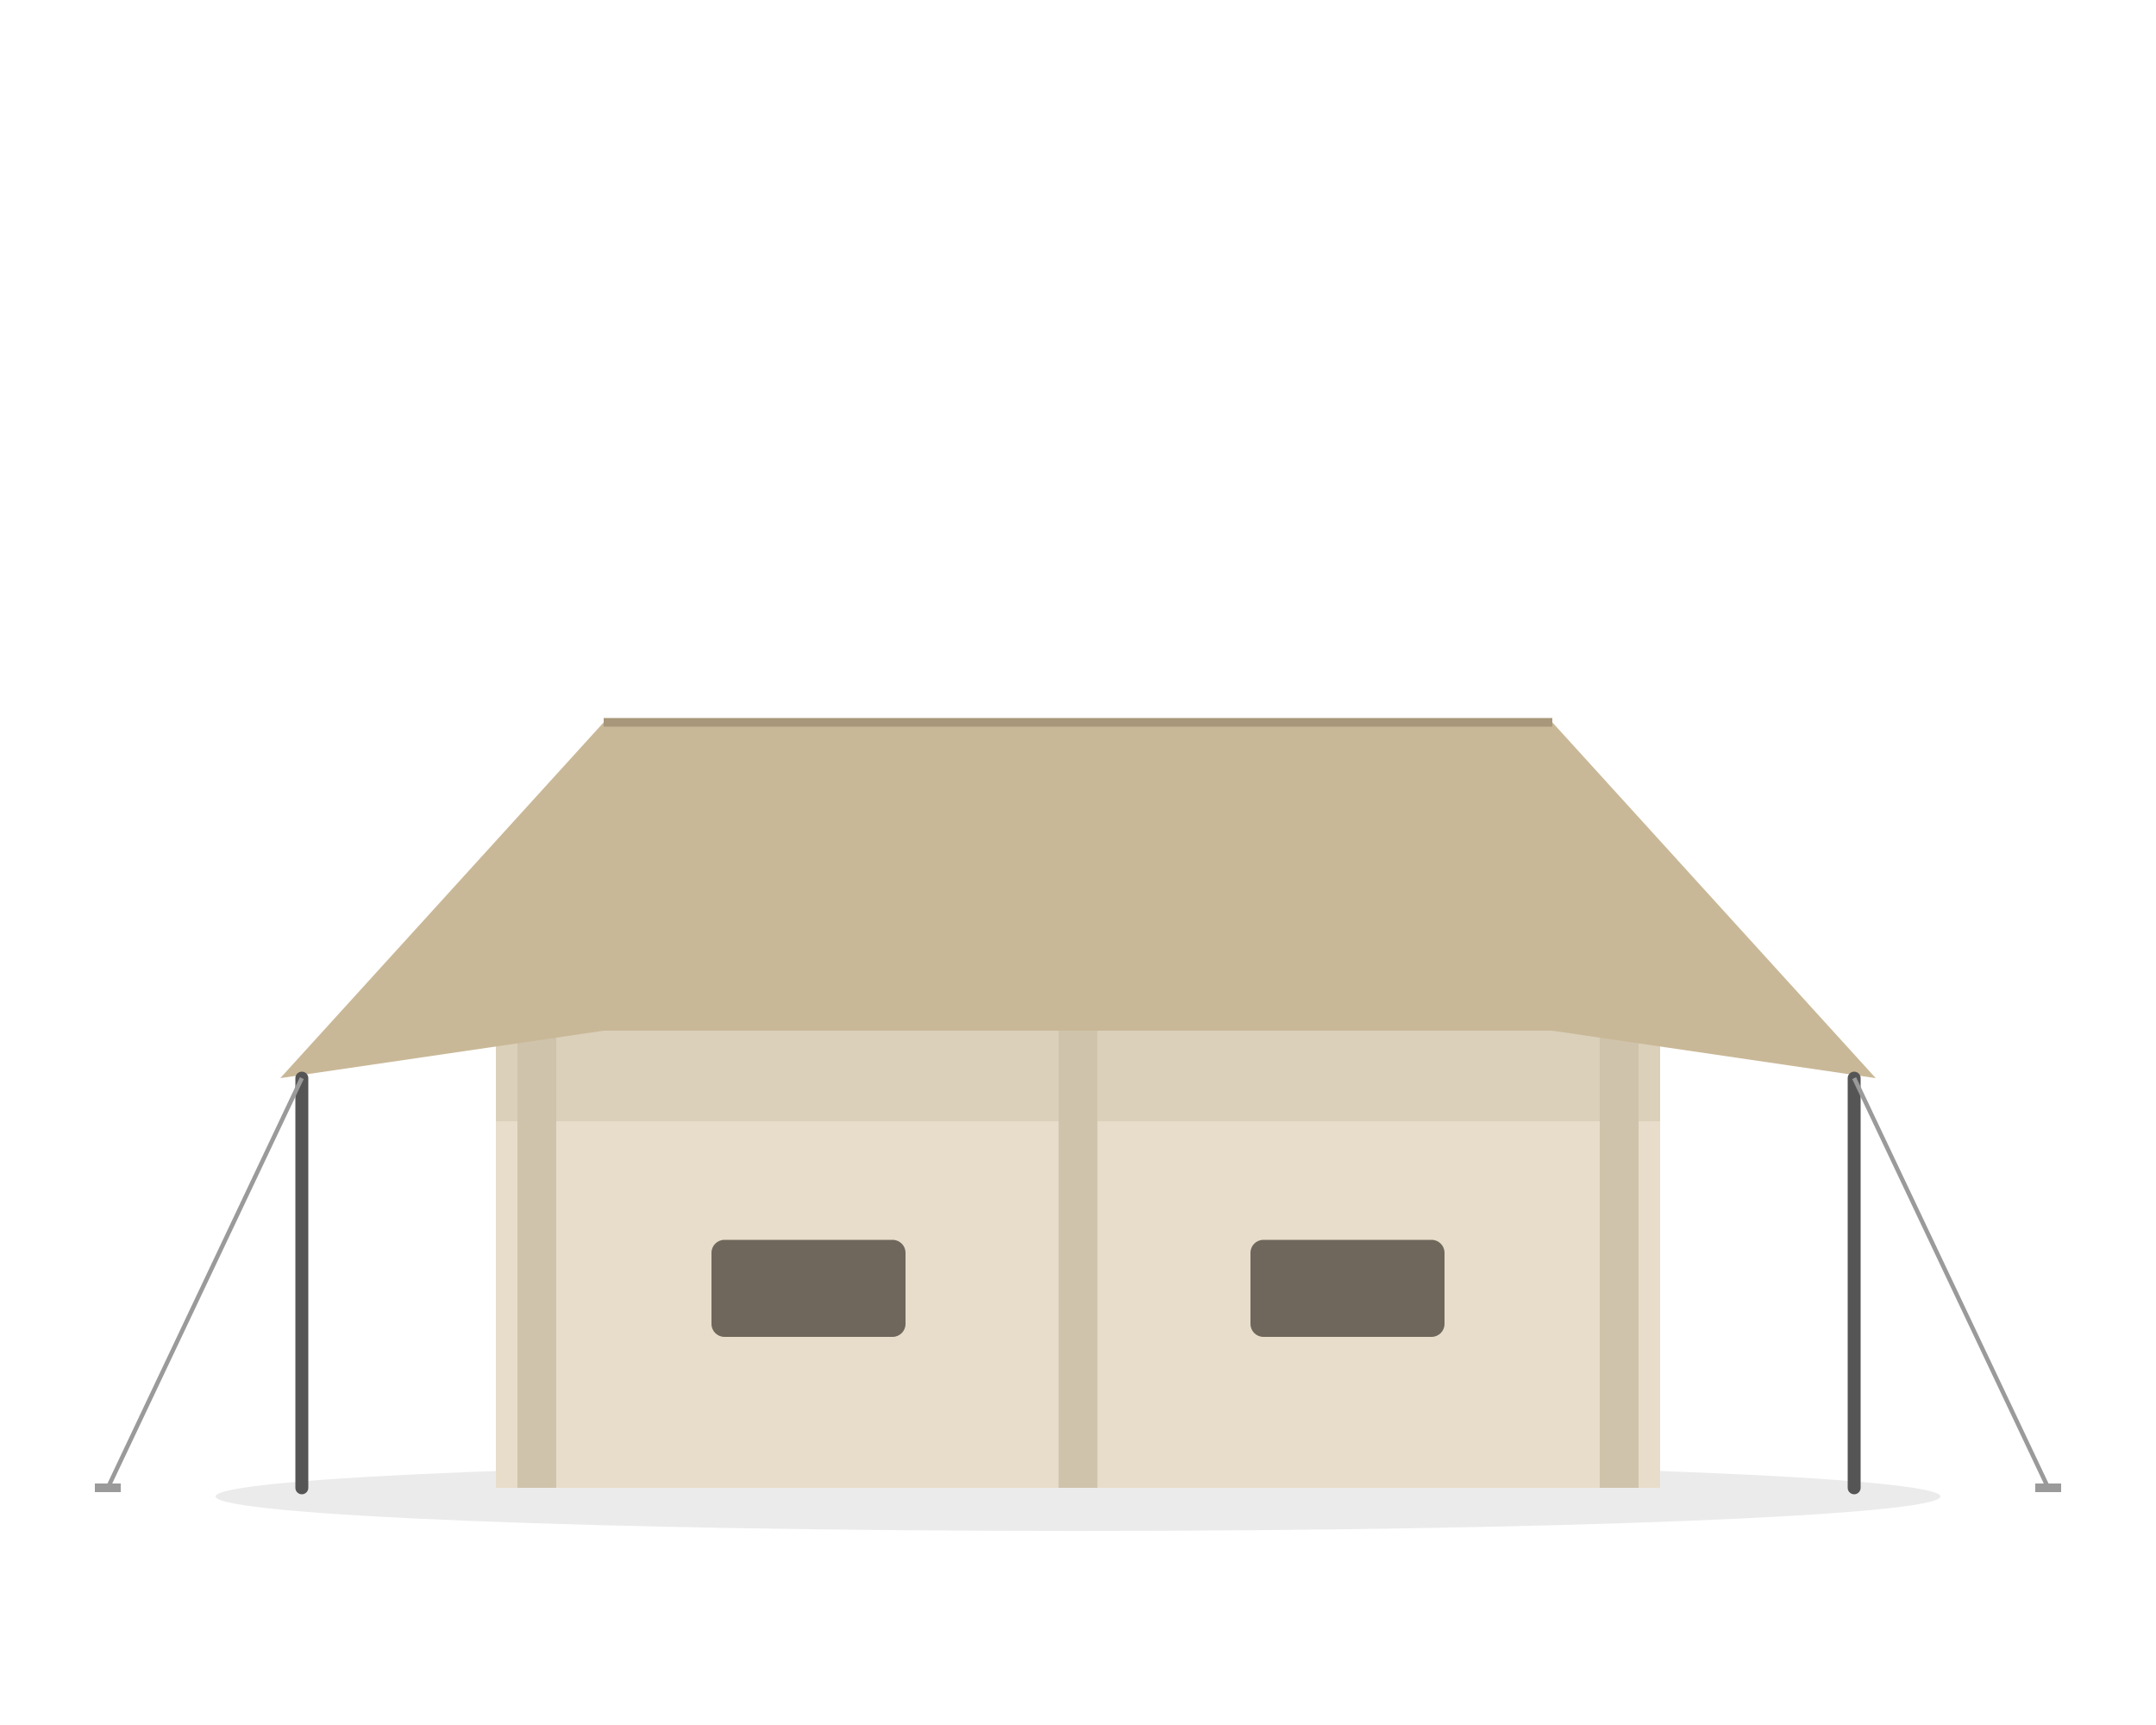
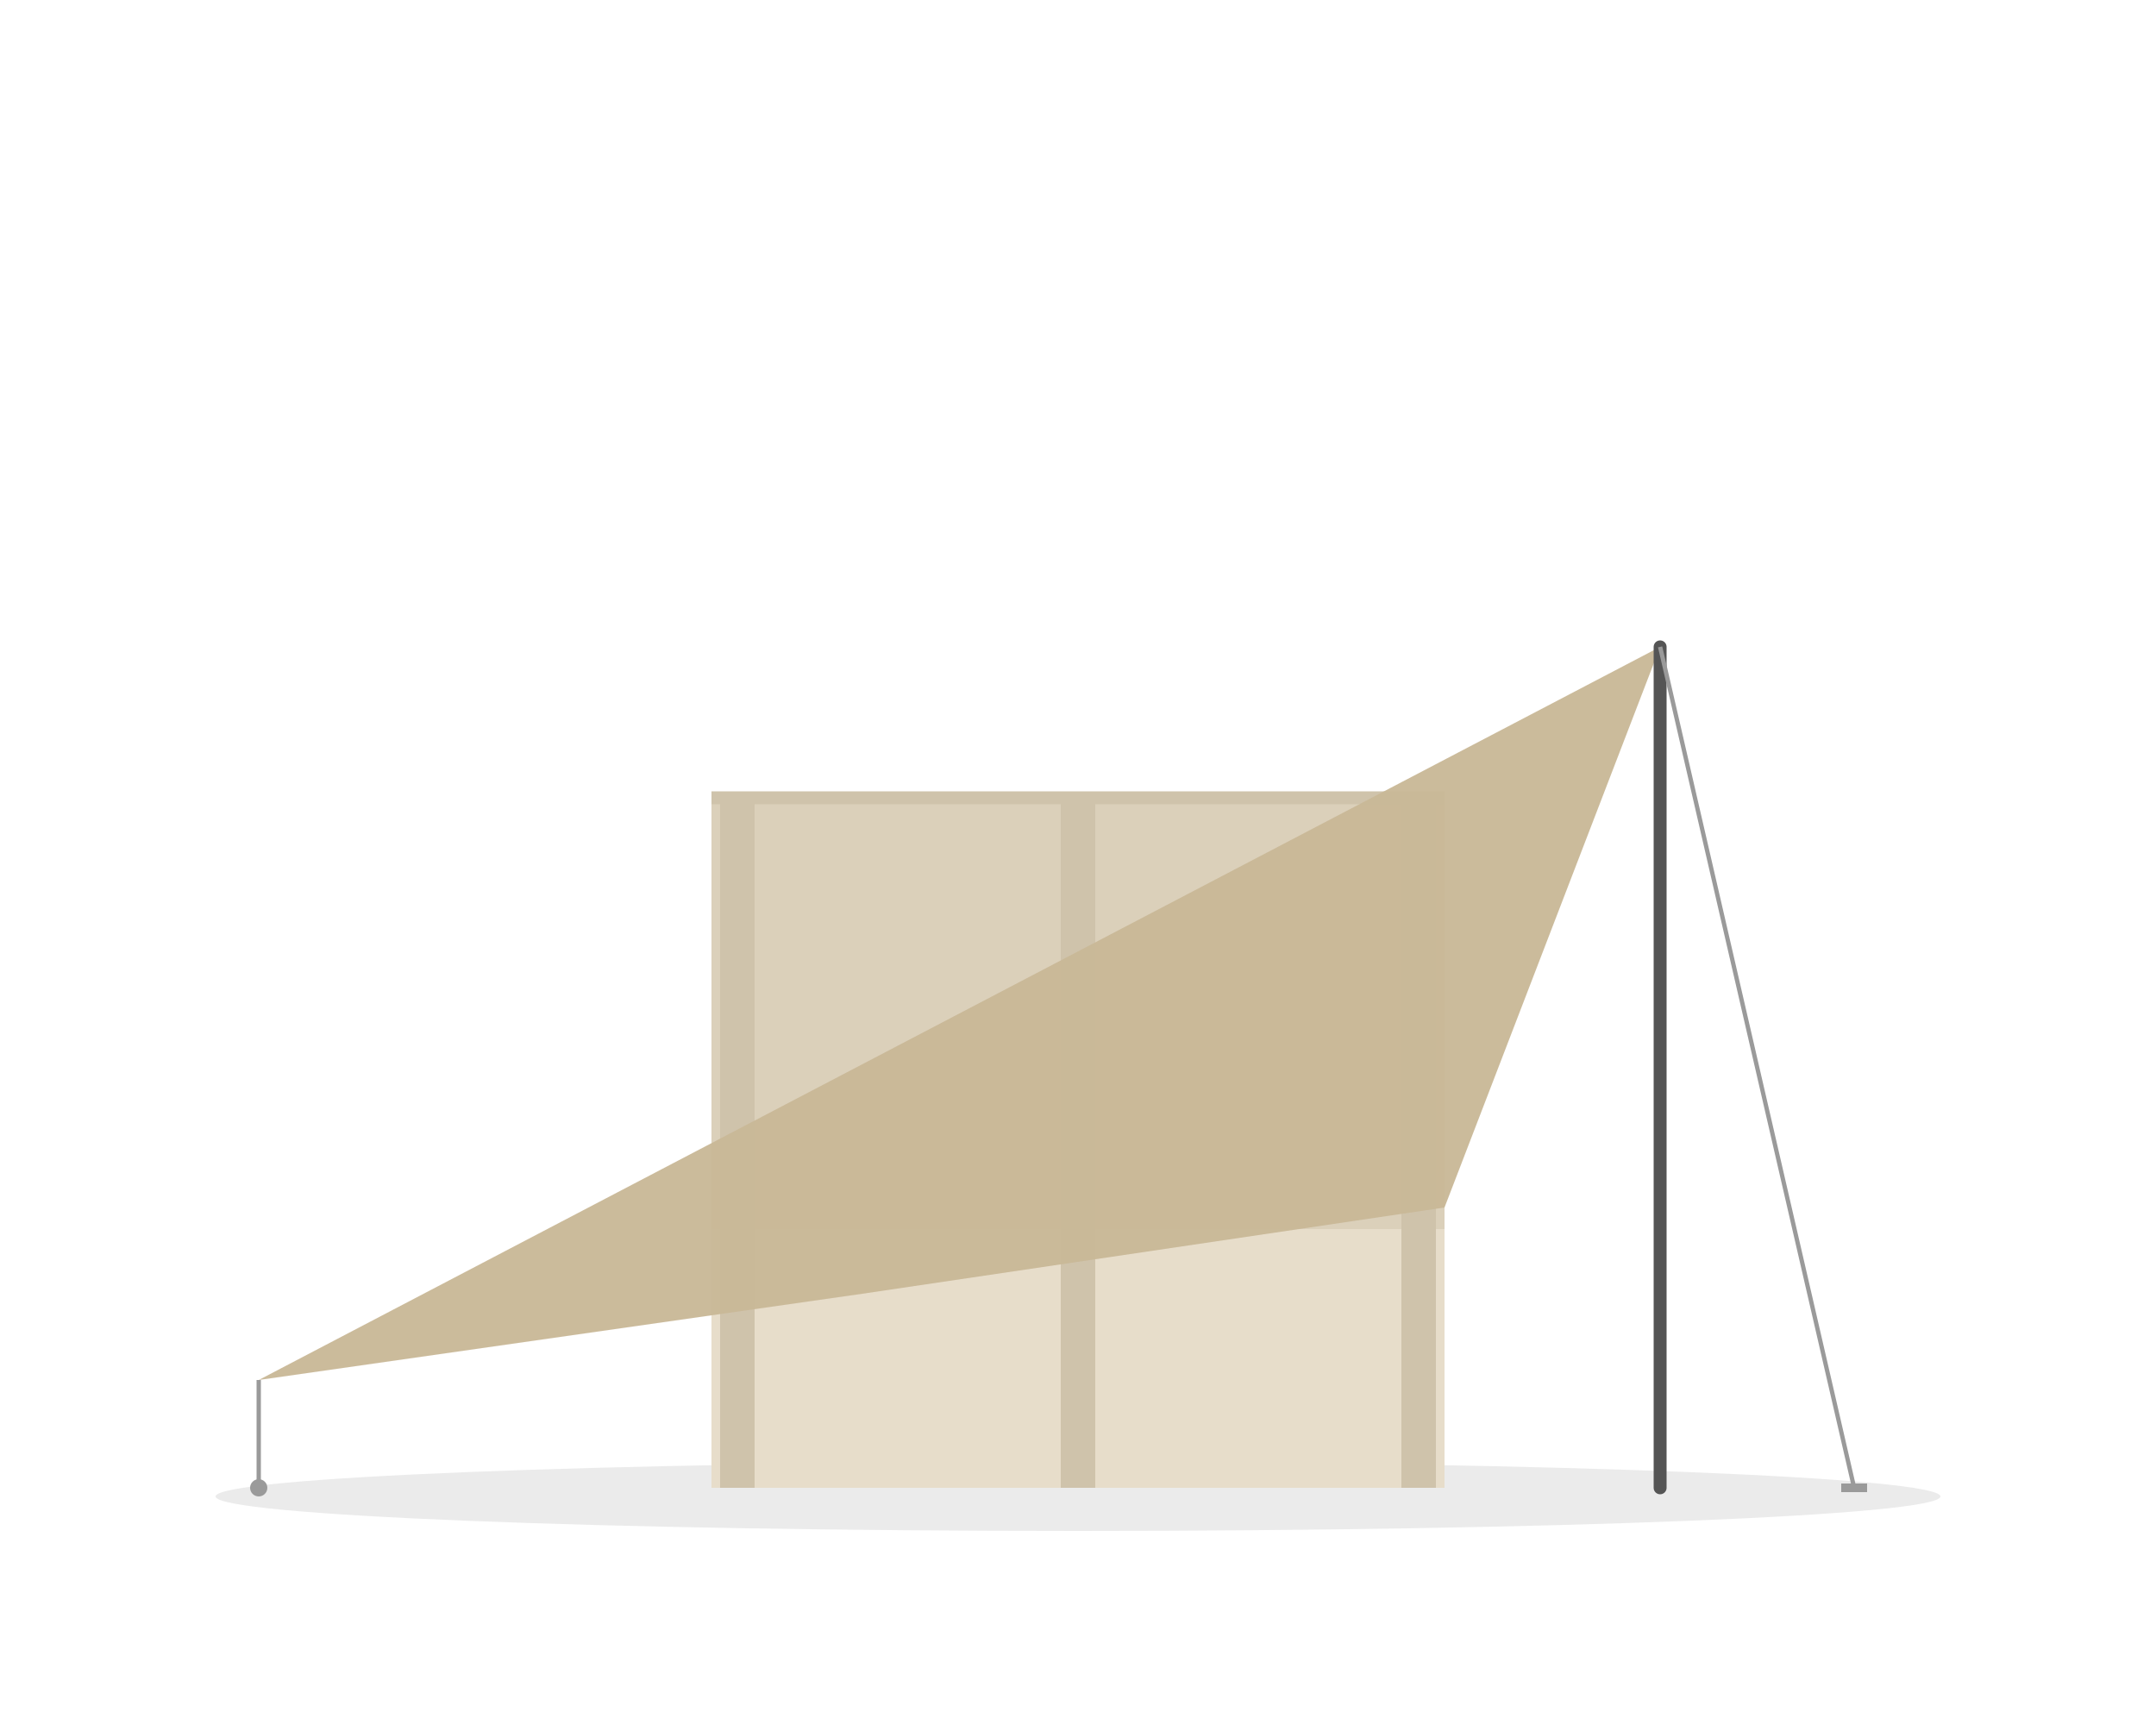
<svg xmlns="http://www.w3.org/2000/svg" viewBox="0 0 1000 800" width="1000" height="800">
  <ellipse cx="500" cy="694" rx="400" ry="16" fill="#000" opacity="0.08" />
  <g transform="translate(1000 0) scale(-1 1)">
-     <rect x="230" y="520" width="540" height="170" fill="#e7ddca" />
-     <rect x="230" y="410" width="540" height="110" fill="#dbd0ba" />
-     <rect x="240" y="410" width="18" height="280" fill="#cfc3ab" />
-     <rect x="491" y="410" width="18" height="280" fill="#cfc3ab" />
-     <rect x="742" y="410" width="18" height="280" fill="#cfc3ab" />
-     <rect x="330" y="575" width="90" height="45" rx="6" fill="#6f675b" />
-     <rect x="580" y="575" width="90" height="45" rx="6" fill="#6f675b" />
-     <polygon points="130,500 280,335 720,335 870,500 720,478 280,478" fill="#c9b897" />
-     <line x1="280" y1="335" x2="720" y2="335" stroke="#a8977a" stroke-width="4" />
-     <line x1="140" y1="500" x2="140" y2="690" stroke="#555" stroke-width="6" stroke-linecap="round" />
-     <line x1="140" y1="500" x2="50" y2="690" stroke="#9a9a9a" stroke-width="2" />
-     <line x1="44" y1="690" x2="56" y2="690" stroke="#9a9a9a" stroke-width="4" />
-     <line x1="860" y1="500" x2="860" y2="690" stroke="#555" stroke-width="6" stroke-linecap="round" />
-     <line x1="860" y1="500" x2="950" y2="690" stroke="#9a9a9a" stroke-width="2" />
-     <line x1="944" y1="690" x2="956" y2="690" stroke="#9a9a9a" stroke-width="4" />
+     <rect x="330" y="570" width="340" height="120" fill="#e7ddca" />
+     <rect x="330" y="370" width="340" height="200" fill="#dbd0ba" />
+     <line x1="330" y1="370" x2="670" y2="370" stroke="#cfc3ab" stroke-width="6" />
+     <rect x="334" y="370" width="16" height="320" fill="#cfc3ab" />
+     <rect x="492" y="370" width="16" height="320" fill="#cfc3ab" />
+     <rect x="650" y="370" width="16" height="320" fill="#cfc3ab" />
+     <polygon points="230,300 880,640 600,600 330,560" fill="#c9b897" opacity="0.96" />
+     <line x1="230" y1="300" x2="230" y2="690" stroke="#555" stroke-width="6" stroke-linecap="round" />
+     <line x1="230" y1="300" x2="140" y2="690" stroke="#9a9a9a" stroke-width="2" />
+     <line x1="134" y1="690" x2="146" y2="690" stroke="#9a9a9a" stroke-width="4" />
+     <circle cx="880" cy="690" r="4" fill="#9a9a9a" />
+     <line x1="880" y1="640" x2="880" y2="690" stroke="#9a9a9a" stroke-width="2" />
  </g>
</svg>
